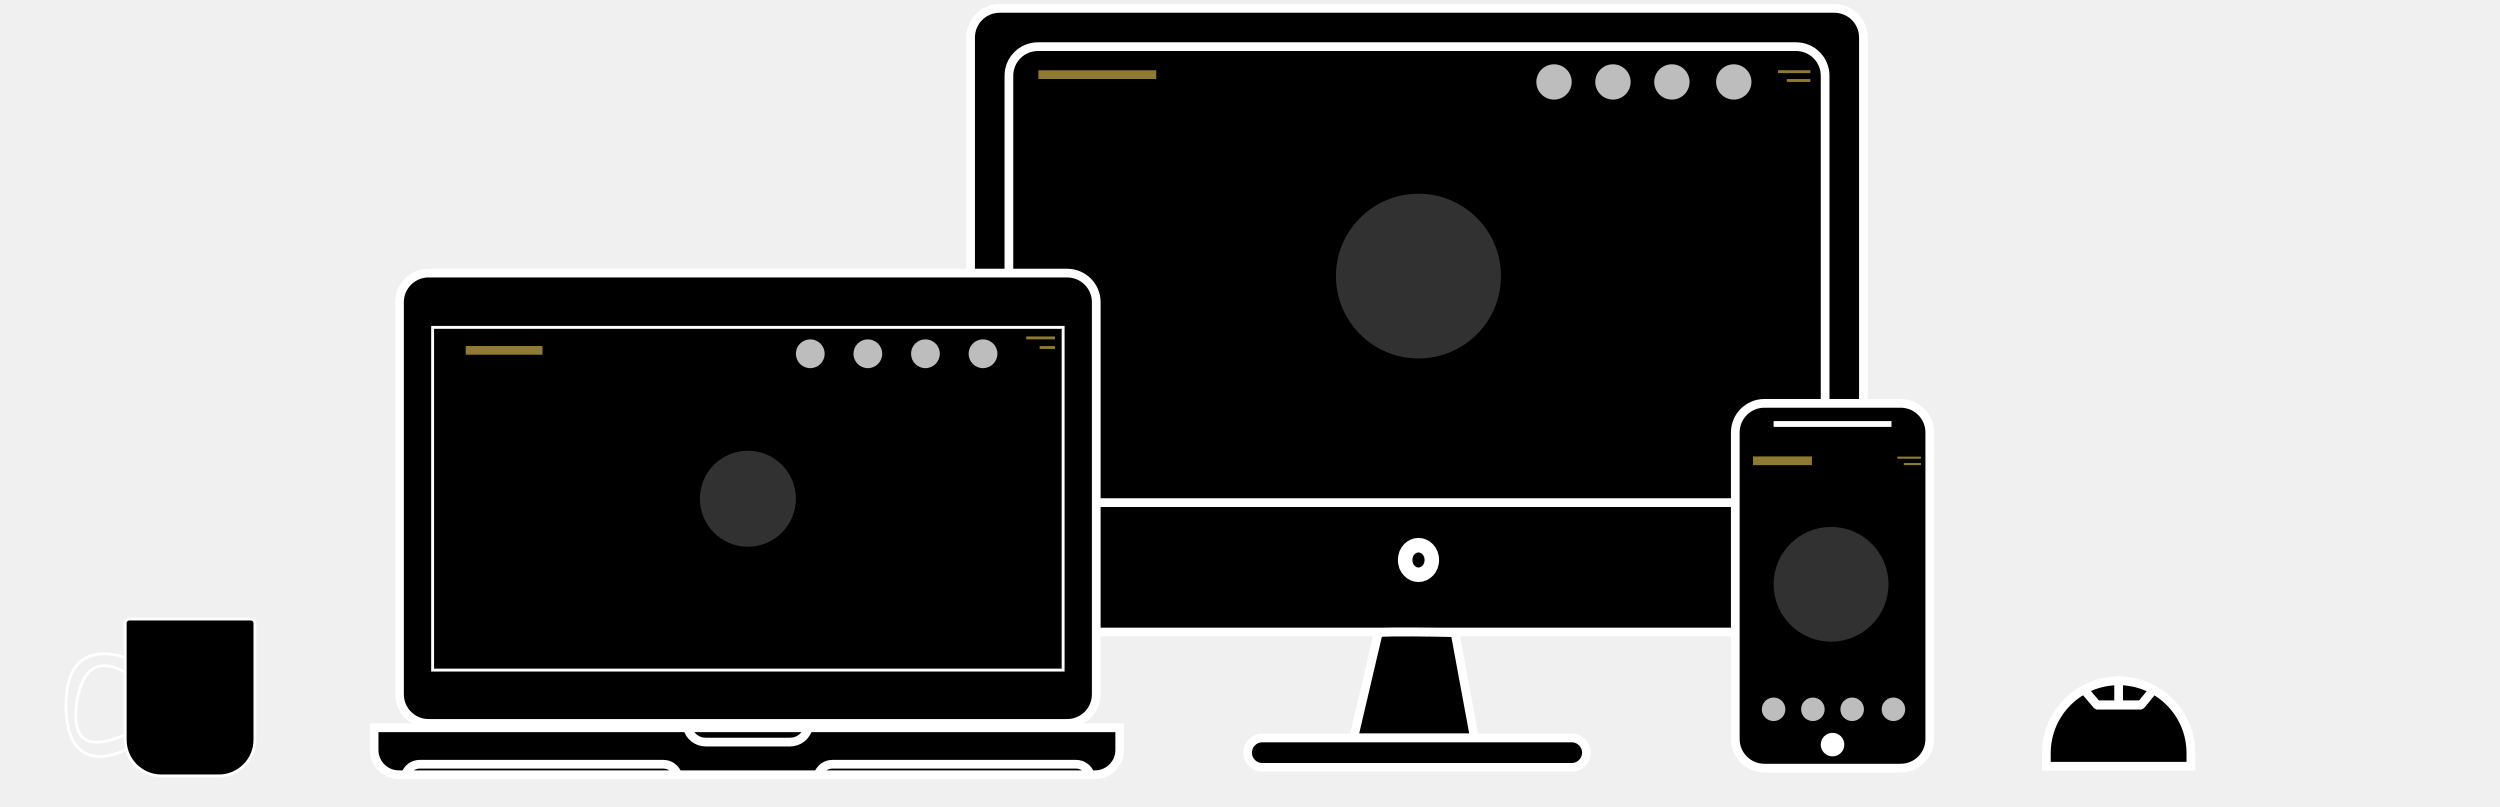
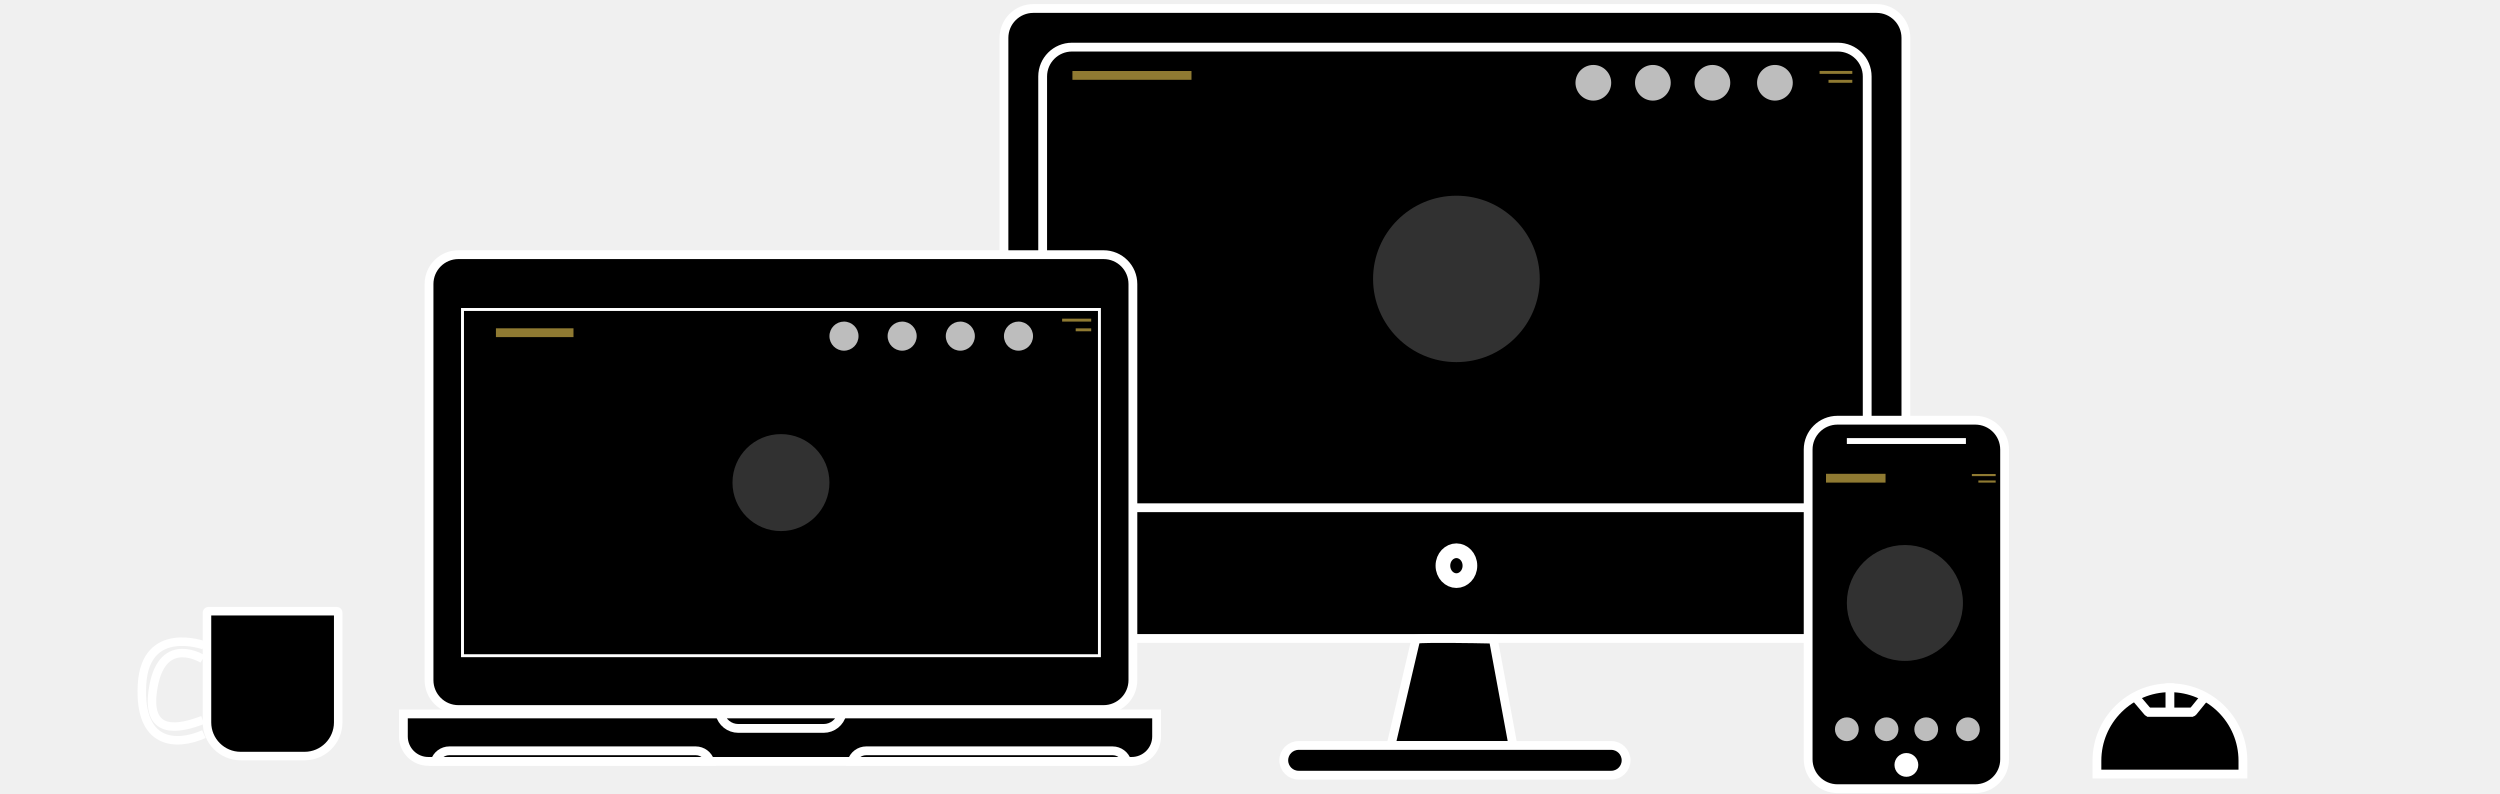
- <svg xmlns="http://www.w3.org/2000/svg" width="595" height="192" viewBox="0 0 595 192" fill="none">
-   <path d="M436.578 2H237.916C234.097 2 231 5.097 231 8.917V143.511C231 147.331 234.097 150.427 237.917 150.427H436.578C440.398 150.427 443.494 147.331 443.494 143.511V8.916C443.494 5.097 440.398 2 436.578 2Z" fill="black" stroke="white" stroke-width="2.075" />
-   <path d="M427.461 11.102H247.033C243.214 11.102 240.117 14.198 240.117 18.018V112.705C240.117 116.525 243.214 119.622 247.033 119.622H427.461C431.281 119.622 434.378 116.525 434.378 112.705V18.018C434.378 14.198 431.281 11.102 427.461 11.102Z" fill="black" stroke="white" stroke-width="2.075" />
-   <path d="M340.778 133.274C340.778 135.331 339.246 136.796 337.598 136.796C335.949 136.796 334.418 135.331 334.418 133.274C334.418 131.218 335.949 129.752 337.598 129.752C339.246 129.752 340.778 131.218 340.778 133.274Z" fill="black" stroke="white" stroke-width="3.458" />
-   <path d="M346.294 150.583C341.279 150.466 330.608 150.301 328.045 150.583L322.169 175.632H350.923L346.294 150.583Z" fill="black" stroke="white" stroke-width="2.075" />
-   <path d="M374.071 175.632H300.423C298.49 175.632 296.922 177.199 296.922 179.133C296.922 181.066 298.49 182.633 300.423 182.633H374.071C376.005 182.633 377.572 181.066 377.572 179.133C377.572 177.199 376.005 175.632 374.071 175.632Z" fill="black" stroke="white" stroke-width="2.075" />
-   <path d="M357.234 65.712C357.234 76.538 348.443 85.315 337.598 85.315C326.753 85.315 317.961 76.538 317.961 65.712C317.961 54.885 326.753 46.108 337.598 46.108C348.443 46.108 357.234 54.885 357.234 65.712Z" fill="#313131" />
-   <ellipse cx="369.858" cy="19.503" rx="4.208" ry="4.201" fill="#BDBDBD" />
-   <ellipse cx="412.637" cy="19.503" rx="4.208" ry="4.201" fill="#BDBDBD" />
-   <ellipse cx="383.884" cy="19.503" rx="4.208" ry="4.201" fill="#BDBDBD" />
-   <ellipse cx="397.91" cy="19.503" rx="4.208" ry="4.201" fill="#BDBDBD" />
-   <line x1="247.13" y1="18.457" x2="275.182" y2="18.457" stroke="black" stroke-width="0.692" />
-   <line x1="247.13" y1="17.766" x2="275.182" y2="17.766" stroke="#8F7A32" stroke-width="2.075" />
-   <line x1="423.157" y1="17.057" x2="430.871" y2="17.057" stroke="#8F7A32" stroke-width="0.692" />
-   <line x1="425.261" y1="19.157" x2="430.871" y2="19.157" stroke="#8F7A32" stroke-width="0.692" />
-   <path d="M253.993 65H101.997C98.177 65 95.081 68.097 95.081 71.916V165.252C95.081 169.072 98.177 172.169 101.997 172.169H253.993C257.813 172.169 260.909 169.072 260.909 165.252V71.916C260.909 68.097 257.813 65 253.993 65Z" fill="black" stroke="white" stroke-width="2.075" />
-   <path d="M89.037 173.206H266.496V178.506C266.496 181.753 263.864 184.385 260.617 184.385H94.916C91.67 184.385 89.037 181.753 89.037 178.506V173.206Z" fill="black" stroke="white" stroke-width="2.075" />
-   <path d="M192.368 173.206C191.901 175.162 190.142 176.615 188.043 176.615H167.947C165.848 176.615 164.089 175.162 163.622 173.206H192.368Z" fill="black" stroke="white" stroke-width="2.075" />
-   <path d="M96.501 184.385C96.945 182.94 98.289 181.89 99.879 181.89L157.893 181.89C159.483 181.89 160.827 182.94 161.271 184.385L96.501 184.385Z" fill="black" stroke="white" stroke-width="2.075" />
-   <path d="M194.72 184.385C195.163 182.94 196.507 181.89 198.097 181.89L256.111 181.89C257.701 181.89 259.045 182.94 259.489 184.385L194.72 184.385Z" fill="black" stroke="white" stroke-width="2.075" />
-   <rect x="102.964" y="77.914" width="150.062" height="81.57" fill="black" stroke="white" stroke-width="0.692" />
-   <ellipse cx="177.995" cy="118.699" rx="11.421" ry="11.425" fill="#313131" />
-   <ellipse cx="233.956" cy="84.194" rx="3.426" ry="3.428" fill="#BDBDBD" />
-   <ellipse cx="220.252" cy="84.194" rx="3.426" ry="3.428" fill="#BDBDBD" />
-   <ellipse cx="206.547" cy="84.194" rx="3.426" ry="3.428" fill="#BDBDBD" />
-   <ellipse cx="192.842" cy="84.194" rx="3.426" ry="3.428" fill="#BDBDBD" />
-   <line x1="244.235" y1="80.421" x2="251.087" y2="80.421" stroke="black" stroke-width="0.692" />
-   <line x1="247.433" y1="82.706" x2="251.087" y2="82.706" stroke="#8F7A32" stroke-width="0.692" />
-   <line x1="244.235" y1="80.421" x2="251.087" y2="80.421" stroke="#8F7A32" stroke-width="0.692" />
-   <line x1="110.841" y1="83.385" x2="129.115" y2="83.385" stroke="#8F7A32" stroke-width="2.075" />
-   <path d="M487.037 179.234C487.037 169.737 494.737 162.037 504.234 162.037C513.731 162.037 521.43 169.737 521.43 179.234V182.367H487.037V179.234Z" fill="black" stroke="white" stroke-width="2.075" />
-   <path d="M504.234 161V167.773" stroke="white" stroke-width="2.075" />
-   <path d="M509.699 167.797H499.13C499.11 167.797 499.091 167.788 499.077 167.773L497.428 165.831L495.759 163.866" stroke="white" stroke-width="2.075" />
-   <path d="M498.841 167.773H509.549C509.57 167.773 509.589 167.764 509.603 167.748L511.274 165.689L512.965 163.605" stroke="white" stroke-width="2.075" />
-   <path d="M60.665 148.34C60.665 147.785 60.215 147.335 59.66 147.335H30.812C30.257 147.335 29.807 147.785 29.807 148.34V176.067C29.807 180.816 33.656 184.665 38.405 184.665H52.067C56.816 184.665 60.665 180.816 60.665 176.067V148.34Z" fill="black" stroke="white" stroke-width="0.67" />
-   <path d="M29.729 156.5C29.729 156.5 16.535 151.247 15.764 166.224C14.993 181.2 23.449 181.577 29.729 178.518" stroke="white" stroke-width="0.67" />
-   <path d="M29.472 159.907C29.472 159.907 20.554 153.745 18.373 166.578C16.192 179.412 24.481 177.112 29.472 175.013" stroke="white" stroke-width="0.67" />
-   <path d="M413 102.917V175.899C413 179.719 416.097 182.816 419.917 182.816H452.369C456.189 182.816 459.286 179.719 459.286 175.899V102.916C459.286 99.097 456.189 96 452.369 96H419.916C416.097 96 413 99.097 413 102.917Z" fill="black" stroke="white" stroke-width="2.075" />
-   <line x1="422.117" y1="100.909" x2="450.169" y2="100.909" stroke="white" stroke-width="1.383" />
-   <path d="M449.468 139.058C449.468 146.598 443.345 152.71 435.792 152.71C428.24 152.71 422.117 146.598 422.117 139.058C422.117 131.518 428.24 125.405 435.792 125.405C443.345 125.405 449.468 131.518 449.468 139.058Z" fill="#313131" />
-   <ellipse cx="2.805" cy="2.801" rx="2.805" ry="2.801" transform="matrix(1 0 0 -1 419.312 171.614)" fill="#BDBDBD" />
-   <ellipse cx="2.805" cy="2.801" rx="2.805" ry="2.801" transform="matrix(1 0 0 -1 447.831 171.614)" fill="#BDBDBD" />
-   <ellipse cx="2.805" cy="2.801" rx="2.805" ry="2.801" transform="matrix(1 0 0 -1 428.662 171.614)" fill="#BDBDBD" />
-   <ellipse cx="2.805" cy="2.801" rx="2.805" ry="2.801" transform="matrix(1 0 0 -1 433.338 180.016)" fill="white" />
-   <ellipse cx="2.805" cy="2.801" rx="2.805" ry="2.801" transform="matrix(1 0 0 -1 438.013 171.614)" fill="#BDBDBD" />
-   <line x1="417.208" y1="109.665" x2="431.234" y2="109.665" stroke="#8F7A32" stroke-width="2.075" />
-   <line x1="451.572" y1="108.924" x2="457.182" y2="108.924" stroke="#8F7A32" stroke-width="0.503" />
-   <line x1="453.102" y1="110.451" x2="457.182" y2="110.451" stroke="#8F7A32" stroke-width="0.503" />
+ <svg xmlns="http://www.w3.org/2000/svg" width="589" height="187" viewBox="0 0 589 187" fill="none">
+   <path d="M442.111 2H243.45C239.63 2 236.533 5.097 236.533 8.917V143.511C236.533 147.331 239.63 150.427 243.45 150.427H442.111C445.931 150.427 449.028 147.331 449.028 143.511V8.916C449.028 5.097 445.931 2 442.111 2Z" fill="black" stroke="white" stroke-width="2.075" />
+   <path d="M432.994 11.102H252.567C248.747 11.102 245.65 14.198 245.65 18.018V112.705C245.65 116.525 248.747 119.622 252.567 119.622H432.994C436.814 119.622 439.911 116.525 439.911 112.705V18.018C439.911 14.198 436.814 11.102 432.994 11.102Z" fill="black" stroke="white" stroke-width="2.075" />
+   <path d="M346.311 133.274C346.311 135.331 344.78 136.796 343.131 136.796C341.483 136.796 339.951 135.331 339.951 133.274C339.951 131.218 341.483 129.752 343.131 129.752C344.78 129.752 346.311 131.218 346.311 133.274Z" fill="black" stroke="white" stroke-width="3.458" />
+   <path d="M351.827 150.583C346.812 150.466 336.142 150.301 333.578 150.583L327.703 175.632H356.456L351.827 150.583Z" fill="black" stroke="white" stroke-width="2.075" />
+   <path d="M379.605 175.632H305.956C304.023 175.632 302.456 177.199 302.456 179.133C302.456 181.066 304.023 182.633 305.956 182.633H379.605C381.538 182.633 383.105 181.066 383.105 179.133C383.105 177.199 381.538 175.632 379.605 175.632Z" fill="black" stroke="white" stroke-width="2.075" />
+   <path d="M362.768 65.712C362.768 76.538 353.976 85.315 343.131 85.315C332.286 85.315 323.495 76.538 323.495 65.712C323.495 54.885 332.286 46.108 343.131 46.108C353.976 46.108 362.768 54.885 362.768 65.712Z" fill="#313131" />
+   <ellipse cx="375.391" cy="19.503" rx="4.208" ry="4.201" fill="#BDBDBD" />
+   <ellipse cx="418.171" cy="19.503" rx="4.208" ry="4.201" fill="#BDBDBD" />
+   <ellipse cx="389.417" cy="19.503" rx="4.208" ry="4.201" fill="#BDBDBD" />
+   <ellipse cx="403.443" cy="19.503" rx="4.208" ry="4.201" fill="#BDBDBD" />
+   <line x1="252.663" y1="18.457" x2="280.715" y2="18.457" stroke="black" stroke-width="0.692" />
+   <line x1="252.663" y1="17.766" x2="280.715" y2="17.766" stroke="#8F7A32" stroke-width="2.075" />
+   <line x1="428.69" y1="17.057" x2="436.404" y2="17.057" stroke="#8F7A32" stroke-width="0.692" />
+   <line x1="430.794" y1="19.157" x2="436.404" y2="19.157" stroke="#8F7A32" stroke-width="0.692" />
+   <path d="M426 105.917V178.899C426 182.719 429.097 185.816 432.917 185.816H465.369C469.189 185.816 472.286 182.719 472.286 178.899V105.916C472.286 102.097 469.189 99 465.369 99H432.916C429.097 99 426 102.097 426 105.917Z" fill="black" stroke="white" stroke-width="2.075" />
+   <line x1="435.117" y1="103.909" x2="463.169" y2="103.909" stroke="white" stroke-width="1.383" />
+   <path d="M462.468 142.058C462.468 149.598 456.345 155.71 448.792 155.71C441.24 155.71 435.117 149.598 435.117 142.058C435.117 134.518 441.24 128.405 448.792 128.405C456.345 128.405 462.468 134.518 462.468 142.058Z" fill="#313131" />
+   <ellipse cx="2.805" cy="2.801" rx="2.805" ry="2.801" transform="matrix(1 0 0 -1 432.312 174.614)" fill="#BDBDBD" />
+   <ellipse cx="2.805" cy="2.801" rx="2.805" ry="2.801" transform="matrix(1 0 0 -1 460.831 174.614)" fill="#BDBDBD" />
+   <ellipse cx="2.805" cy="2.801" rx="2.805" ry="2.801" transform="matrix(1 0 0 -1 441.662 174.614)" fill="#BDBDBD" />
+   <ellipse cx="2.805" cy="2.801" rx="2.805" ry="2.801" transform="matrix(1 0 0 -1 446.338 183.016)" fill="white" />
+   <ellipse cx="2.805" cy="2.801" rx="2.805" ry="2.801" transform="matrix(1 0 0 -1 451.013 174.614)" fill="#BDBDBD" />
+   <line x1="430.208" y1="112.665" x2="444.234" y2="112.665" stroke="#8F7A32" stroke-width="2.075" />
+   <line x1="464.572" y1="111.924" x2="470.182" y2="111.924" stroke="#8F7A32" stroke-width="0.503" />
+   <line x1="466.102" y1="113.451" x2="470.182" y2="113.451" stroke="#8F7A32" stroke-width="0.503" />
+   <path d="M528.43 179.234V182.367H494.037V179.234C494.037 169.737 501.737 162.037 511.234 162.037C520.731 162.037 528.43 169.737 528.43 179.234Z" fill="black" stroke="white" stroke-width="2.075" />
+   <path d="M511.234 161V167.773" stroke="white" stroke-width="2.075" />
+   <path d="M516.699 167.797H506.13C506.11 167.797 506.091 167.788 506.077 167.773L504.428 165.831L502.759 163.866" stroke="white" stroke-width="2.075" />
+   <path d="M505.841 167.773H516.549C516.57 167.773 516.589 167.764 516.603 167.748L518.274 165.689L519.965 163.605" stroke="white" stroke-width="2.075" />
+   <mask id="path-30-inside-1_169_468" fill="white">
+     <path d="M80.68 144.34C80.68 143.6 80.08 143 79.34 143H49.107C48.367 143 47.767 143.6 47.767 144.34V170.194C47.767 175.127 51.766 179.127 56.7 179.127H71.747C76.681 179.127 80.68 175.127 80.68 170.194V144.34Z" />
+   </mask>
+   <path d="M80.68 144.34C80.68 143.6 80.08 143 79.34 143H49.107C48.367 143 47.767 143.6 47.767 144.34V170.194C47.767 175.127 51.766 179.127 56.7 179.127H71.747C76.681 179.127 80.68 175.127 80.68 170.194V144.34Z" fill="black" stroke="white" stroke-width="4" mask="url(#path-30-inside-1_169_468)" />
+   <path d="M48.035 152.032C48.035 152.032 34.262 147.038 33.457 161.276C32.652 175.514 41.479 175.872 48.035 172.964" stroke="white" stroke-width="2" />
+   <path d="M47.767 155.27C47.767 155.27 38.457 149.412 36.181 161.613C33.904 173.814 42.557 171.628 47.767 169.632" stroke="white" stroke-width="2" />
+   <path d="M259.993 60H107.997C104.177 60 101.081 63.097 101.081 66.916V160.252C101.081 164.072 104.177 167.169 107.997 167.169H259.993C263.813 167.169 266.909 164.072 266.909 160.252V66.916C266.909 63.097 263.813 60 259.993 60Z" fill="black" stroke="white" stroke-width="2.075" />
+   <path d="M95.037 168.206H272.496V173.506C272.496 176.753 269.864 179.385 266.617 179.385H100.917C97.67 179.385 95.037 176.753 95.037 173.506V168.206Z" fill="black" stroke="white" stroke-width="2.075" />
+   <path d="M169.622 168.206H198.368C197.901 170.162 196.142 171.615 194.043 171.615H173.947C171.848 171.615 170.089 170.162 169.622 168.206Z" fill="black" stroke="white" stroke-width="2.075" />
+   <path d="M167.271 179.385L102.501 179.385C102.945 177.94 104.289 176.89 105.879 176.89L163.893 176.89C165.483 176.89 166.827 177.94 167.271 179.385Z" fill="black" stroke="white" stroke-width="2.075" />
+   <path d="M265.489 179.385L200.72 179.385C201.163 177.94 202.507 176.89 204.097 176.89L262.111 176.89C263.701 176.89 265.045 177.94 265.489 179.385Z" fill="black" stroke="white" stroke-width="2.075" />
+   <rect x="108.964" y="72.914" width="150.062" height="81.57" fill="black" stroke="white" stroke-width="0.692" />
+   <ellipse cx="183.995" cy="113.699" rx="11.421" ry="11.425" fill="#313131" />
+   <ellipse cx="239.956" cy="79.194" rx="3.426" ry="3.428" fill="#BDBDBD" />
+   <ellipse cx="226.252" cy="79.194" rx="3.426" ry="3.428" fill="#BDBDBD" />
+   <ellipse cx="212.547" cy="79.194" rx="3.426" ry="3.428" fill="#BDBDBD" />
+   <ellipse cx="198.842" cy="79.194" rx="3.426" ry="3.428" fill="#BDBDBD" />
+   <line x1="250.235" y1="75.421" x2="257.087" y2="75.421" stroke="black" stroke-width="0.692" />
+   <line x1="253.433" y1="77.706" x2="257.087" y2="77.706" stroke="#8F7A32" stroke-width="0.692" />
+   <line x1="250.235" y1="75.421" x2="257.087" y2="75.421" stroke="#8F7A32" stroke-width="0.692" />
+   <line x1="116.841" y1="78.385" x2="135.115" y2="78.385" stroke="#8F7A32" stroke-width="2.075" />
</svg>
